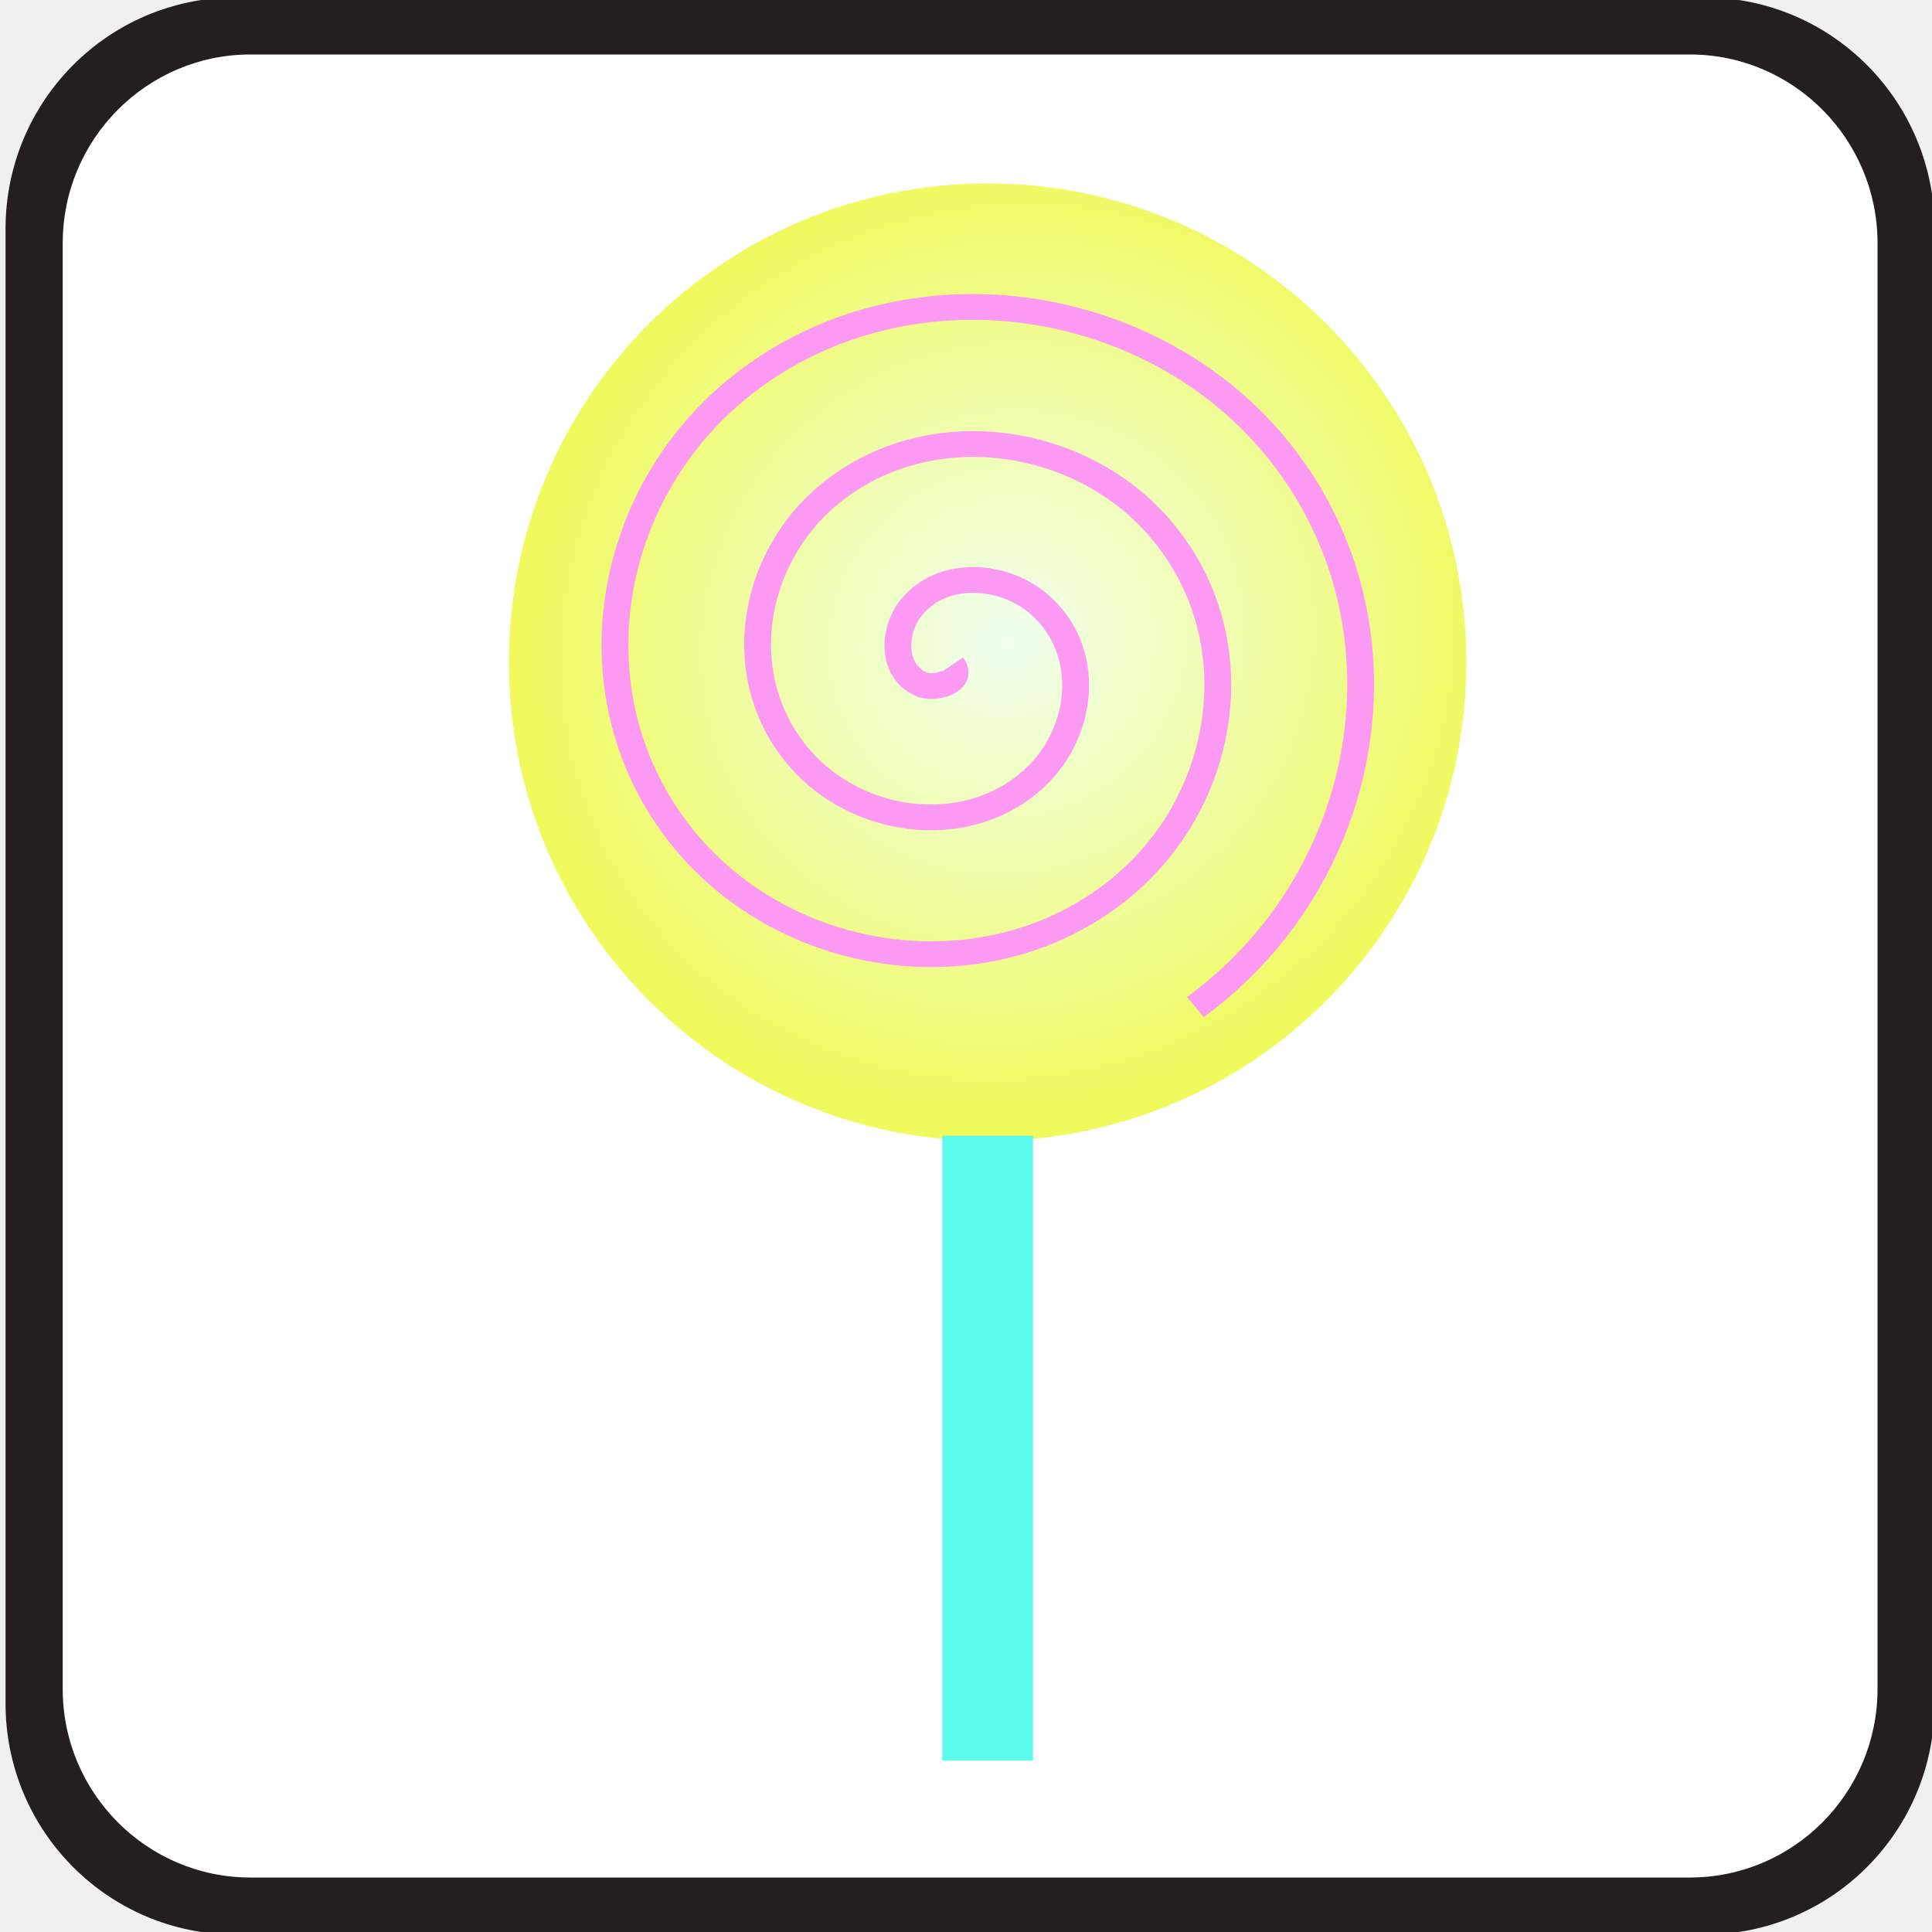
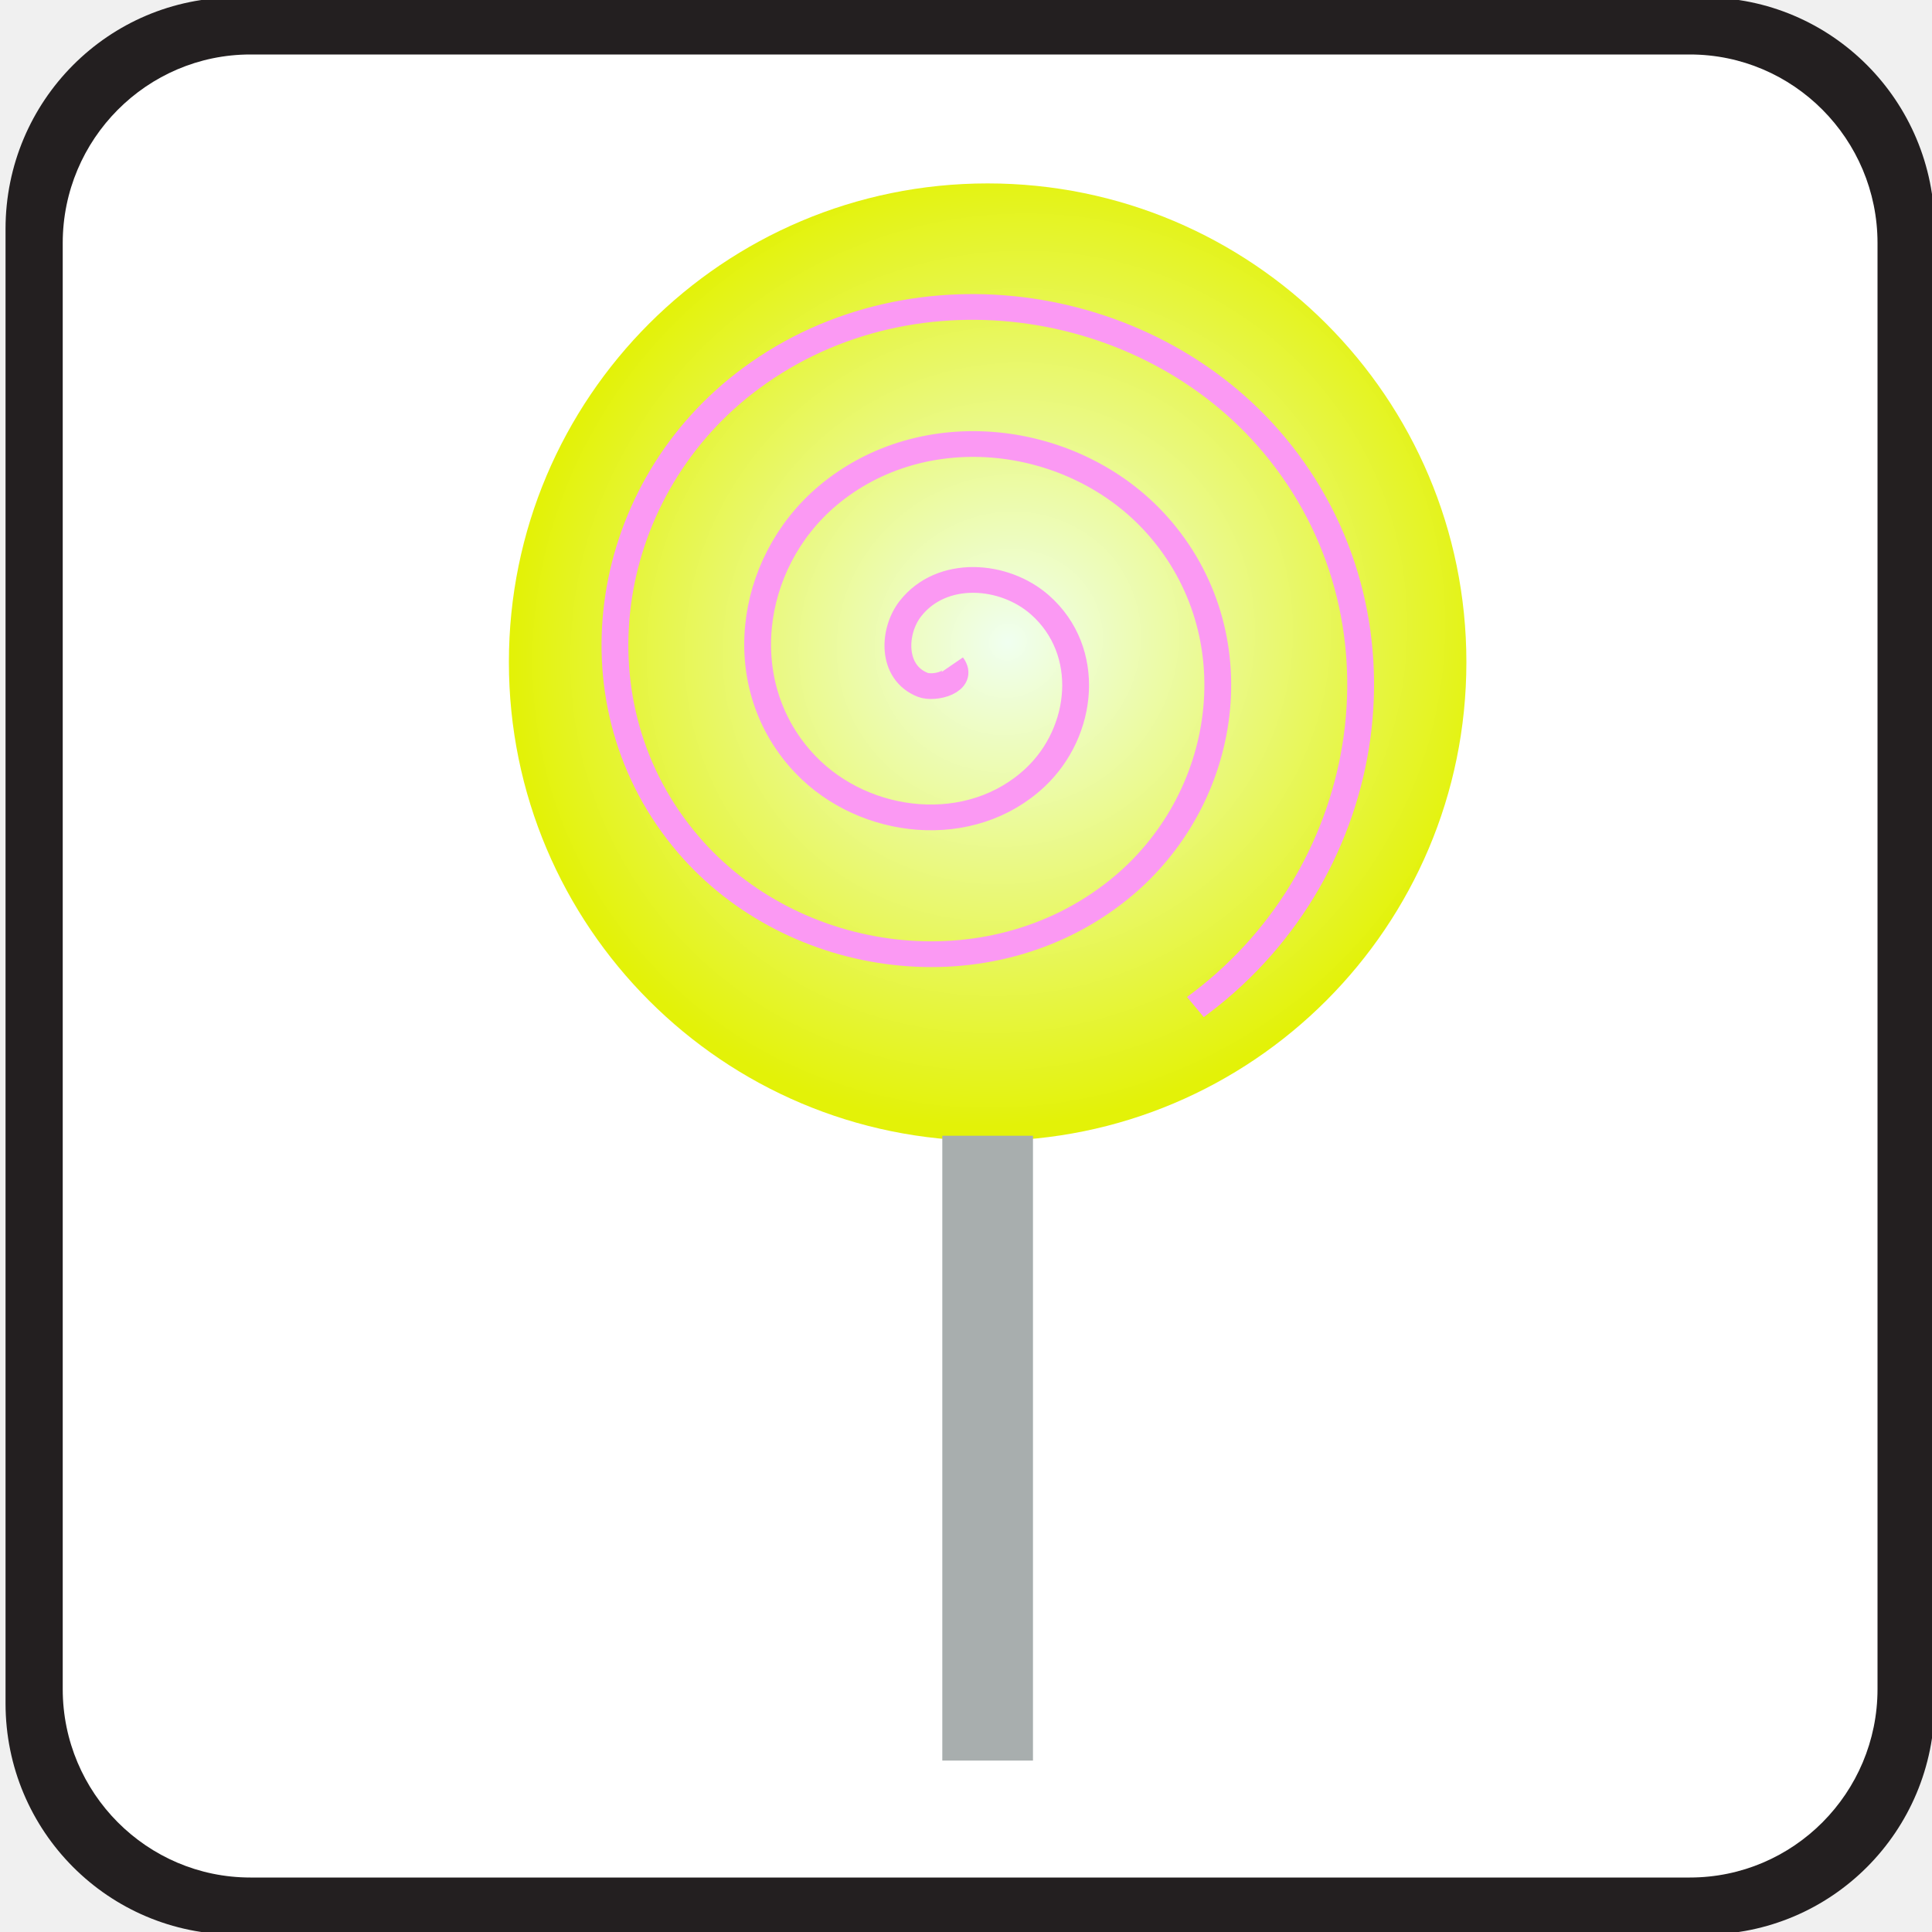
<svg xmlns="http://www.w3.org/2000/svg" xmlns:xlink="http://www.w3.org/1999/xlink" version="1.1" id="Layer_1" x="0px" y="0px" width="12" height="12" viewBox="0 0 15 15" style="enable-background:new 0 0 15 15;" xml:space="preserve">
  <defs id="defs7">
    <linearGradient id="linearGradient47">
      <stop style="stop-color:#f0fff0;stop-opacity:1" offset="0" id="stop43" />
-       <stop style="stop-color:#f0fa5c;stop-opacity:1" offset="1" id="stop45" />
+       <stop style="stop-color:#e3f208;stop-opacity:1" offset="1" id="stop45" />
    </linearGradient>
    <clipPath clipPathUnits="userSpaceOnUse" id="clipPath869">
      <g style="fill:#000000;fill-opacity:1;stroke-width:0.126;stroke-miterlimit:4;stroke-dasharray:none" id="use871">
        <rect style="fill:#000000;fill-opacity:1;stroke:#ffffff;stroke-width:0.126;stroke-miterlimit:4;stroke-dasharray:none;stroke-opacity:1" id="rect898" width="7.042" height="11.62" x="6.455" y="2.128" />
      </g>
    </clipPath>
    <clipPath clipPathUnits="userSpaceOnUse" id="clipPath882">
      <g id="use884">
        <g style="fill:#000000;fill-opacity:1;stroke-width:0.126;stroke-miterlimit:4;stroke-dasharray:none" transform="matrix(0.9555556,0,0,1.023569,0.5999038,-0.05015844)" clip-path="url(#clipPath869)" id="g894">
          <g style="fill:#000000;fill-opacity:1;stroke-width:0.126;stroke-miterlimit:4;stroke-dasharray:none" id="g892">
            <rect style="fill:#000000;fill-opacity:1;stroke:#ffffff;stroke-width:0.126;stroke-miterlimit:4;stroke-dasharray:none;stroke-opacity:1" id="rect890" width="7.042" height="11.62" x="6.455" y="2.128" />
          </g>
        </g>
      </g>
    </clipPath>
    <radialGradient xlink:href="#linearGradient47" id="radialGradient875" gradientUnits="userSpaceOnUse" gradientTransform="matrix(-0.8842105,0.5578947,-0.5336142,-0.845728,17.40328,4.834072)" cx="7.825" cy="4.984" fx="7.825" fy="4.984" r="3.717" />
  </defs>
  <path style="fill:#231f20;stroke-width:0.121" d="m 13.231,15.02 c 0.989,0 1.789,-0.802 1.789,-1.795 V 1.777 c 0,-0.993 -0.8,-1.797 -1.789,-1.797 H 1.832 c -0.989,0 -1.789,0.804 -1.789,1.797 V 13.225 c 0,0.993 0.8,1.795 1.789,1.795 H 13.231 Z" id="path2-3" />
  <path style="fill:#ffffff;stroke-width:0.119" d="m 1.944,0.423 c -0.803,0 -1.457,0.657 -1.457,1.464 V 13.114 c 0,0.807 0.654,1.463 1.457,1.463 h 11.176 c 0.804,0 1.457,-0.656 1.457,-1.463 V 1.887 c 10e-7,-0.807 -0.653,-1.464 -1.457,-1.464 H 1.943 Z" id="path4" />
  <circle id="path33" cx="7.668" cy="5.141" r="3.717" style="stroke-width:1.25;fill-opacity:1;fill:url(#radialGradient875)" />
  <path style="fill:none;fill-rule:evenodd;stroke:#000000;stroke-width:0;stroke-miterlimit:4;stroke-dasharray:none" id="path879" d="M 7.786,5.062 C 7.845,5.176 7.661,5.198 7.597,5.16 7.421,5.058 7.468,4.807 7.59,4.684 7.809,4.465 8.171,4.547 8.353,4.769 8.621,5.096 8.501,5.58 8.177,5.819 7.745,6.137 7.134,5.977 6.84,5.552 6.47,5.016 6.671,4.276 7.199,3.928 7.839,3.506 8.707,3.747 9.109,4.378 9.584,5.121 9.302,6.119 8.568,6.575 7.722,7.102 6.594,6.779 6.084,5.943 5.504,4.993 5.869,3.735 6.808,3.171 7.861,2.539 9.248,2.945 9.866,3.987 10.551,5.143 10.104,6.661 8.959,7.332" />
  <path style="fill:none;fill-rule:evenodd;stroke:#fb99f3;stroke-width:0.25;stroke-miterlimit:4;stroke-dasharray:none;stroke-opacity:1" id="path883" d="M 7.277,4.828 C 7.394,4.992 7.113,5.066 7.004,5.022 6.708,4.901 6.725,4.499 6.889,4.281 7.182,3.892 7.764,3.939 8.097,4.245 8.586,4.695 8.506,5.477 8.054,5.921 7.451,6.512 6.463,6.397 5.911,5.798 5.217,5.044 5.366,3.848 6.112,3.188 7.017,2.39 8.423,2.574 9.19,3.469 10.093,4.523 9.873,6.141 8.83,7.014 7.626,8.022 5.798,7.766 4.818,6.575 3.705,5.222 3.997,3.181 5.336,2.095 6.838,0.877 9.091,1.205 10.283,2.692 c 1.323,1.652 0.96,4.116 -0.676,5.414 -0.02,0.016 -0.04,0.031 -0.06,0.047" transform="matrix(0.8323388,0,0,0.798968,1.334664,1.30472)" />
-   <rect style="fill:#5cfaec;fill-opacity:1;stroke:#c6fb99;stroke-width:0;stroke-miterlimit:4;stroke-dasharray:none;stroke-opacity:1" id="rect889" width="0.704" height="4.851" x="7.316" y="8.818" />
+   <rect style="fill:#a8aeae;fill-opacity:1;stroke:#c6fb99;stroke-width:0;stroke-miterlimit:4;stroke-dasharray:none;stroke-opacity:1" id="rect889" width="0.704" height="4.851" x="7.316" y="8.818" />
</svg>
